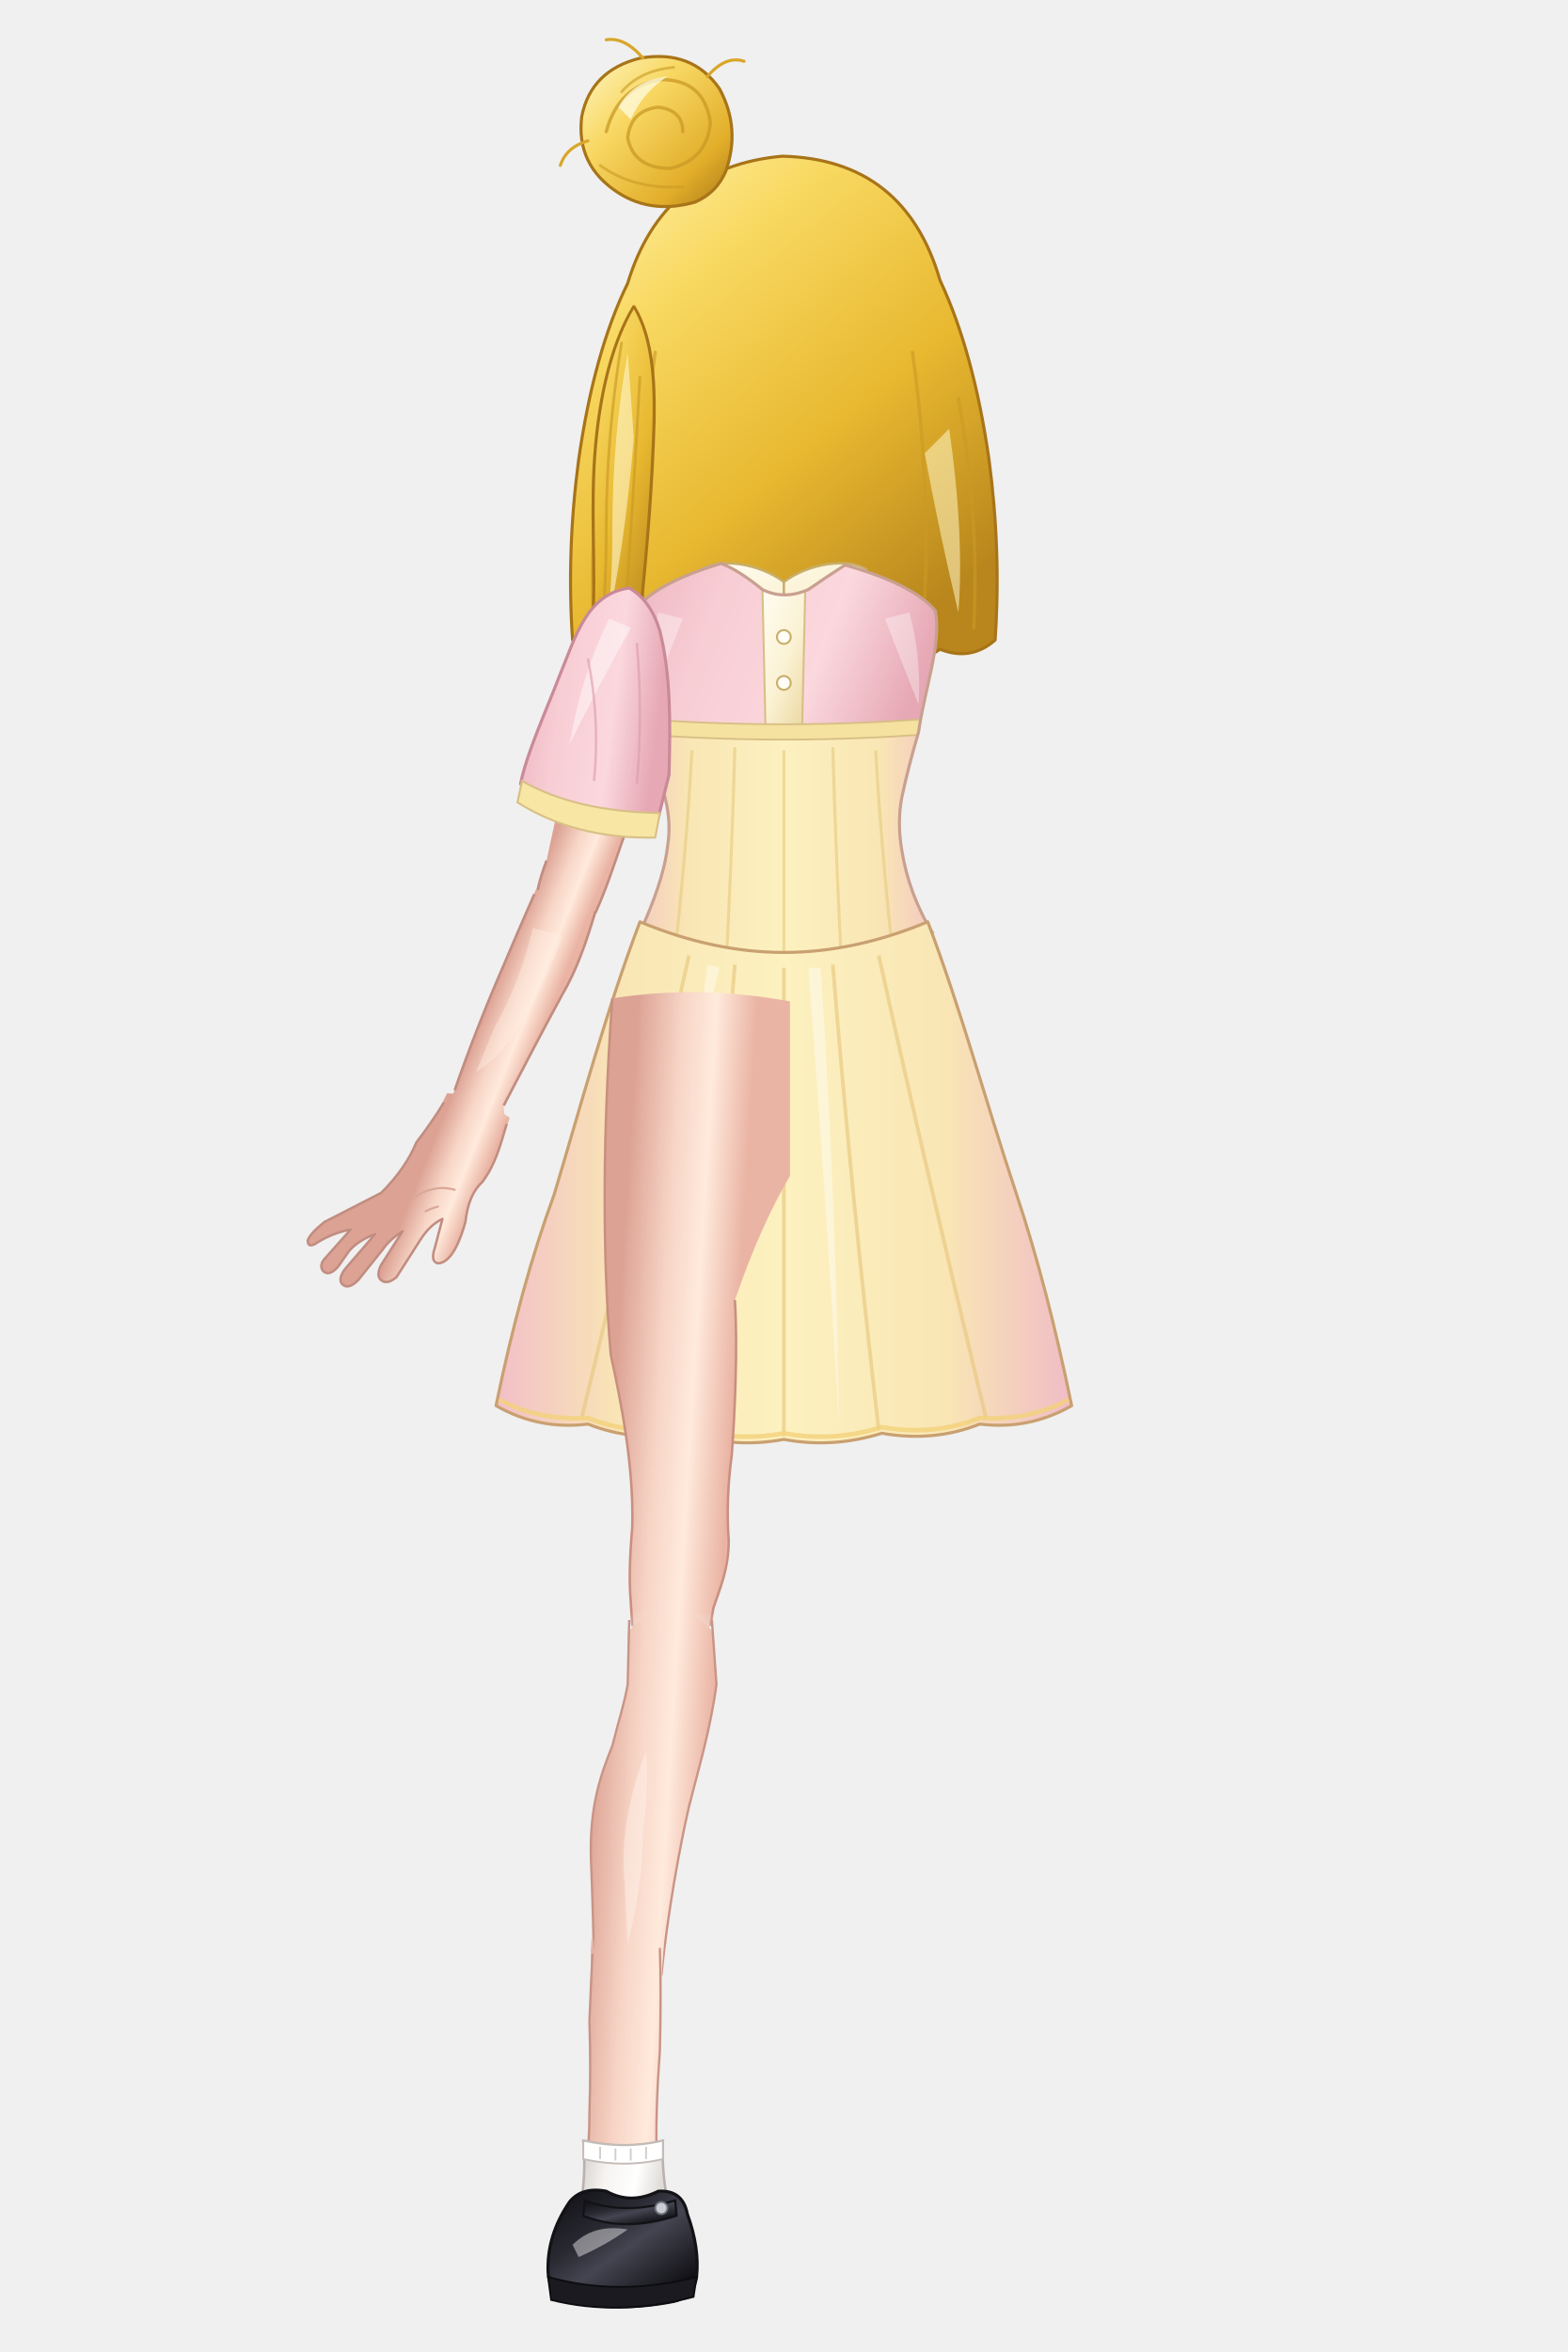
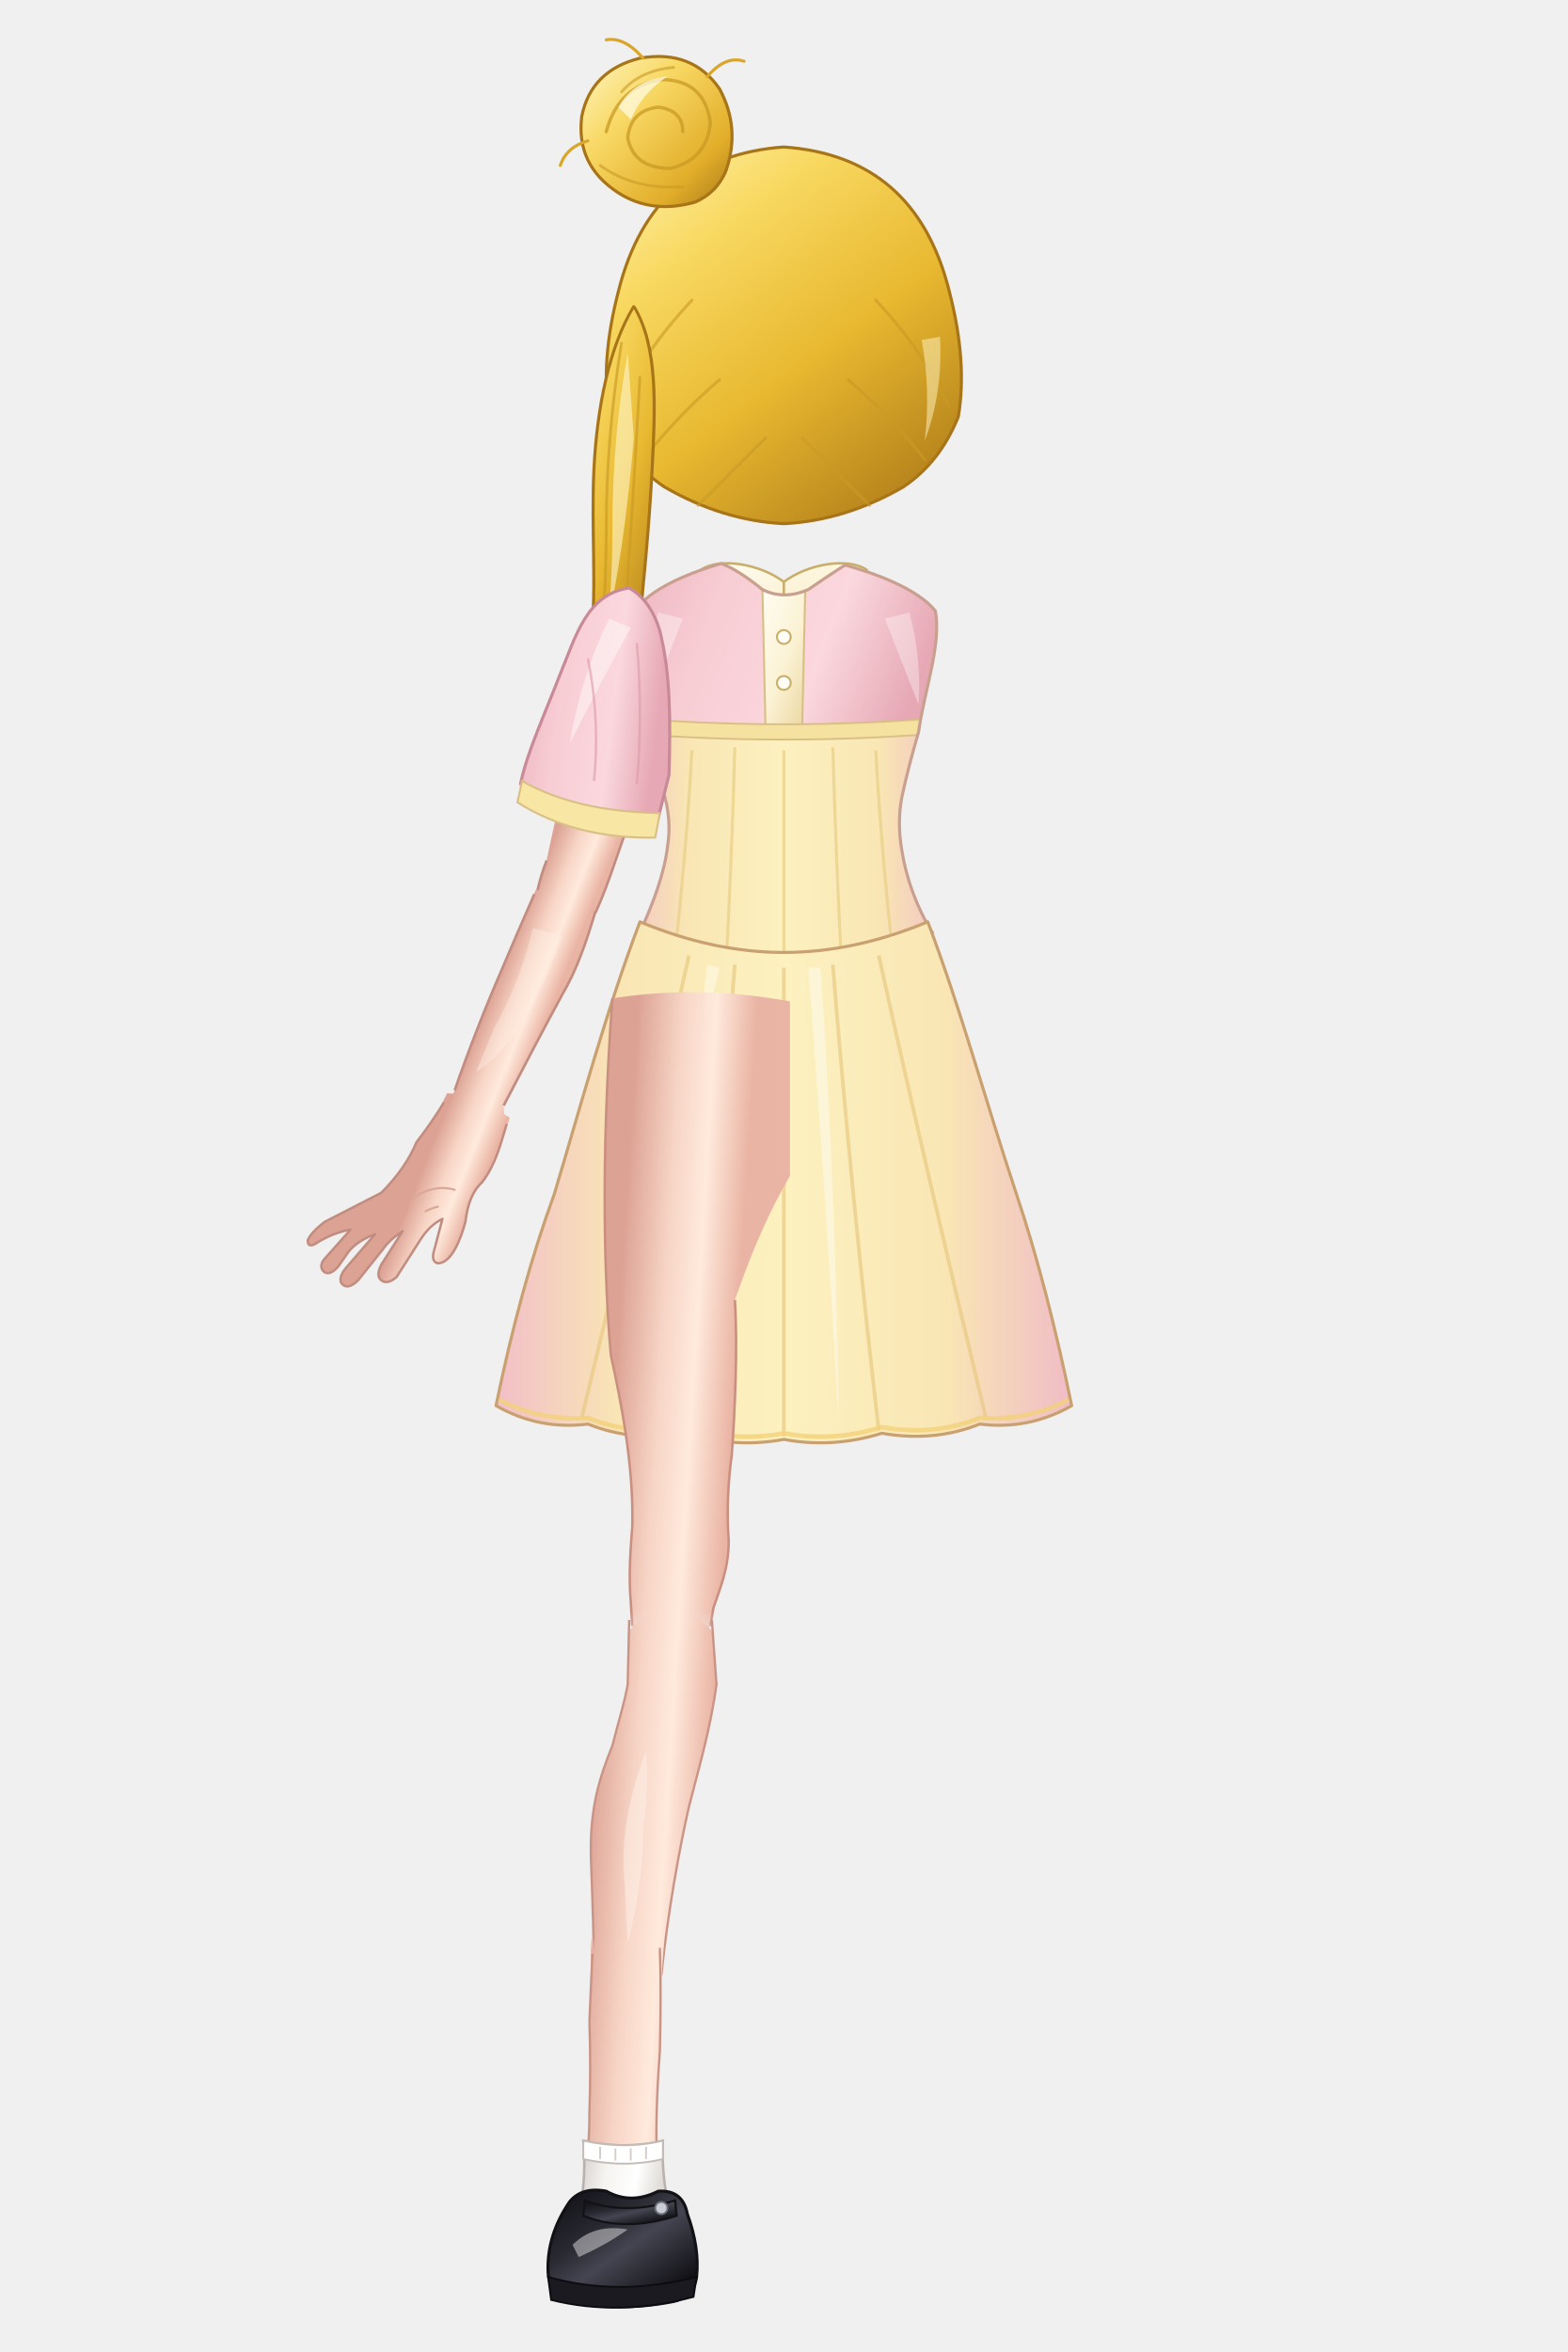
<svg xmlns="http://www.w3.org/2000/svg" viewBox="0 0 1024 1536">
  <defs>
    <linearGradient id="duo_gold" x2=".7" y2="1">
      <stop stop-color="#fff3b0" />
      <stop offset=".3" stop-color="#f8d860" />
      <stop offset=".65" stop-color="#e8b830" />
      <stop offset="1" stop-color="#b8861c" />
    </linearGradient>
    <linearGradient id="duo_gold_bun" x1="0" y1="0" x2="1" y2="1">
      <stop stop-color="#fff6c4" />
      <stop offset=".35" stop-color="#f8d864" />
      <stop offset=".75" stop-color="#e2ae2a" />
      <stop offset="1" stop-color="#a87818" />
    </linearGradient>
    <linearGradient id="duo_pink" x2="1" y2=".2">
      <stop stop-color="#eab0bc" />
      <stop offset=".35" stop-color="#f8cdd4" />
      <stop offset=".7" stop-color="#fbd8de" />
      <stop offset="1" stop-color="#e6a8b4" />
    </linearGradient>
    <linearGradient id="duo_skirt" x2="1" y2="0">
      <stop stop-color="#f2bfc8" />
      <stop offset=".22" stop-color="#f9e6b4" />
      <stop offset=".5" stop-color="#fdf1c0" />
      <stop offset=".78" stop-color="#f9e6b4" />
      <stop offset="1" stop-color="#f0bcc6" />
    </linearGradient>
    <linearGradient id="duo_cream" x2=".8" y2="1">
      <stop stop-color="#fffdf2" />
      <stop offset=".6" stop-color="#fbf2d4" />
      <stop offset="1" stop-color="#eedcaa" />
    </linearGradient>
    <linearGradient id="duo_sock" x2="1" y2=".15">
      <stop stop-color="#cfcbc8" />
      <stop offset=".35" stop-color="#f6f4f1" />
      <stop offset=".7" stop-color="#ffffff" />
      <stop offset="1" stop-color="#dedad6" />
    </linearGradient>
    <linearGradient id="duo_skin" x2="1" y2="0">
      <stop stop-color="#dca294" />
      <stop offset=".38" stop-color="#f7d5c6" />
      <stop offset=".66" stop-color="#ffeadc" />
      <stop offset="1" stop-color="#eab4a4" />
    </linearGradient>
    <linearGradient id="duo_leg" x2="1" y2="0">
      <stop stop-color="#e9b7a8" />
      <stop offset=".3" stop-color="#fbdccf" />
      <stop offset=".65" stop-color="#fde6dc" />
      <stop offset="1" stop-color="#ecbcae" />
    </linearGradient>
    <linearGradient id="duo_shoe" x2=".8" y2=".9">
      <stop stop-color="#0c0c10" />
      <stop offset=".4" stop-color="#2a2a33" />
      <stop offset=".6" stop-color="#454552" />
      <stop offset="1" stop-color="#101014" />
    </linearGradient>
    <linearGradient id="duo_arm" gradientUnits="userSpaceOnUse" x1="500" y1="199" x2="537" y2="213.7">
      <stop stop-color="#dca294" />
      <stop offset=".38" stop-color="#f7d5c6" />
      <stop offset=".66" stop-color="#ffeadc" />
      <stop offset="1" stop-color="#eab4a4" />
    </linearGradient>
    <linearGradient id="duo_legg" gradientUnits="userSpaceOnUse" x1="455.2" y1="28.3" x2="533" y2="33.1">
      <stop stop-color="#dca294" />
      <stop offset=".38" stop-color="#f7d5c6" />
      <stop offset=".66" stop-color="#ffeadc" />
      <stop offset="1" stop-color="#eab4a4" />
    </linearGradient>
    <clipPath id="duo_bclip">
      <path d="M471 368 Q482 372 498 385 Q512 392 528 385 Q541 376 552 369 C570 374 599 384 611 399 C615 421 604 450 600 478 Q593 502 589 521 Q586 537 589 555 C592 574 599 593 609 609 Q583 628 551 635 Q515 642 476 635 Q442 629 418 609 C427 589 434 570 436 553 Q439 535 433 516 C427 479 414 440 410 410 Q414 385 471 368Z" />
    </clipPath>
    <linearGradient id="duo_fade_t" gradientUnits="userSpaceOnUse" x1="0" y1="1052" x2="0" y2="1088">
      <stop stop-color="#fff" />
      <stop offset="1" stop-color="#000" />
    </linearGradient>
    <mask id="duo_mthigh" maskUnits="userSpaceOnUse" x="0" y="0" width="1024" height="1536">
      <rect x="0" y="0" width="1024" height="1536" fill="url(#duo_fade_t)" />
    </mask>
    <linearGradient id="duo_fade_b" gradientUnits="userSpaceOnUse" x1="0" y1="1262" x2="0" y2="1274">
      <stop stop-color="#000" />
      <stop offset="1" stop-color="#fff" />
    </linearGradient>
    <mask id="duo_mboot" maskUnits="userSpaceOnUse" x="0" y="0" width="1024" height="1536">
      <rect x="0" y="0" width="1024" height="1536" fill="url(#duo_fade_b)" />
    </mask>
  </defs>
  <g id="cap">
-     <path d="M410 185 Q433 109 511 102 Q591 104 614 183 Q636 230 646 300 Q654 360 650 418 Q634 432 614 424 Q594 438 570 426 L454 426 Q430 438 410 424 Q390 432 374 418 Q370 360 378 300 Q388 230 410 185Z" fill="url(#duo_gold)" stroke="#a87418" stroke-width="2" stroke-linejoin="round" />
-     <path d="M398 260 Q384 340 388 410 M428 230 Q414 330 422 420 M626 260 Q640 340 636 410 M596 230 Q610 330 602 420" fill="none" stroke="#c99a24" stroke-width="2.2" opacity=".6" stroke-linecap="round" />
-     <path d="M404 280 Q394 350 398 400 Q410 350 420 296Z M620 280 Q630 350 626 400 Q614 350 604 296Z" fill="#fff6c6" opacity=".55" />
+     <path d="M404 190 Q426 102 512 96 Q598 102 620 190 Q632 236 626 272 Q614 302 590 318 Q552 340 512 342 Q472 340 434 318 Q410 302 398 272 Q392 236 404 190Z" fill="url(#duo_gold)" stroke="#a87418" stroke-width="2" stroke-linejoin="round" />
+     <path d="M404 266 Q420 230 452 196 M620 266 Q604 230 572 196 M420 300 Q444 270 470 248 M604 300 Q580 270 554 248 M456 330 Q480 306 500 286 M568 330 Q544 306 524 286" fill="none" stroke="#c99a24" stroke-width="2" opacity=".6" stroke-linecap="round" />
+     <path d="M410 220 Q408 256 420 288 Q416 254 422 222Z M614 220 Q616 256 604 288 Q608 254 602 222Z" fill="#fff6c6" opacity=".5" />
  </g>
  <g id="side_lock_long">
    <g transform="translate(6 200) scale(1 .66) translate(0 -200)">
      <path d="M408 200 C392 240 384 300 382 360 C380 420 384 480 380 530 C378 552 372 566 362 578 Q382 576 392 562 Q396 578 404 586 Q408 562 410 540 C414 480 418 420 420 360 C422 300 424 240 408 200Z" fill="url(#duo_gold)" stroke="#a87418" stroke-width="2" stroke-linejoin="round" />
      <path d="M400 236 Q390 330 390 420 Q390 500 384 556 M412 270 Q408 380 404 470 Q402 530 402 574" fill="none" stroke="#c99a24" stroke-width="1.8" opacity=".65" stroke-linecap="round" />
      <path d="M404 246 Q394 330 394 420 Q394 480 390 520 Q402 440 408 330Z" fill="#fff7cc" opacity=".6" />
    </g>
  </g>
  <g id="bun">
    <path d="M454 132 Q426 140 404 126 Q376 108 380 76 Q386 46 418 38 Q452 32 470 58 Q484 84 474 112 Q468 126 454 132Z" fill="url(#duo_gold_bun)" stroke="#a87418" stroke-width="2" stroke-linejoin="round" />
    <path d="M396 86 Q404 56 432 52 Q460 52 464 80 Q462 104 438 110 Q414 110 410 90 Q412 72 430 70 Q446 72 446 86" fill="none" stroke="#c99a24" stroke-width="2.2" opacity=".75" stroke-linecap="round" />
    <path d="M392 108 Q414 124 446 122 M406 60 Q418 46 440 44" fill="none" stroke="#c99a24" stroke-width="1.8" opacity=".6" stroke-linecap="round" />
    <path d="M404 70 Q414 52 436 50 Q420 60 412 78Z" fill="#fffbe0" opacity=".75" />
    <path d="M420 38 Q408 24 396 26 M462 50 Q474 36 486 40 M384 92 Q370 96 366 108" fill="none" stroke="#d9a62a" stroke-width="2" stroke-linecap="round" />
  </g>
  <g id="collar">
    <path d="M512 380 C496 368 470 364 458 372 C452 388 462 408 486 412 C502 414 510 402 512 390Z M512 380 C528 368 554 364 566 372 C572 388 562 408 538 412 C522 414 514 402 512 390Z" fill="url(#duo_cream)" stroke="#c9ae6a" stroke-width="1.6" stroke-linejoin="round" />
    <path d="M462 380 Q466 402 488 406 Q504 406 509 394 M562 380 Q558 402 536 406 Q520 406 515 394" fill="none" stroke="#f0d070" stroke-width="2.2" opacity=".9" />
  </g>
  <g id="bodice">
    <g clip-path="url(#duo_bclip)">
      <rect x="400" y="360" width="224" height="290" fill="url(#duo_skirt)" />
      <path d="M400 360 H624 V470 Q512 480 400 470Z" fill="url(#duo_pink)" />
      <path d="M498 384 L526 384 L524 474 L500 474Z" fill="url(#duo_cream)" stroke="#d8bf86" stroke-width="1.3" />
      <path d="M400 468 Q512 478 624 468 L624 478 Q512 488 400 478Z" fill="#f6e2a0" stroke="#d8bf86" stroke-width="1.2" />
      <path d="M452 490 Q448 560 440 630 M480 488 Q478 560 474 636 M512 490 L512 640 M544 488 Q546 560 550 636 M572 490 Q576 560 584 630" fill="none" stroke="#e8cf86" stroke-width="2" opacity=".7" />
      <path d="M430 400 Q422 430 424 460 Q436 430 446 404Z M594 400 Q602 430 600 460 Q588 430 578 404Z" fill="#ffffff" opacity=".35" />
    </g>
    <path d="M471 368 Q482 372 498 385 Q512 392 528 385 Q541 376 552 369 C570 374 599 384 611 399 C615 421 604 450 600 478 Q593 502 589 521 Q586 537 589 555 C592 574 599 593 609 609 Q583 628 551 635 Q515 642 476 635 Q442 629 418 609 C427 589 434 570 436 553 Q439 535 433 516 C427 479 414 440 410 410 Q414 385 471 368Z" fill="none" stroke="#c9a090" stroke-width="2" />
    <circle cx="512" cy="416" r="4.5" fill="#fffdf6" stroke="#c9ae6a" stroke-width="1.3" />
    <circle cx="512" cy="446" r="4.5" fill="#fffdf6" stroke="#c9ae6a" stroke-width="1.3" />
  </g>
  <g id="upper">
    <path d="M365 525 Q387 528 412 535 C404 554 399 574 389 596 Q378 620 352 612 L347 604 Q349 583 357 562Z" fill="url(#duo_arm)" />
    <path d="M412 535 C404 554 399 574 389 596 M357 562 Q349 583 349 600" fill="none" stroke="#c18d80" stroke-width="1.7" />
    <path d="M411 384 C383 388 376 416 366 440 C356 466 344 492 340 512 Q372 532 430 534 L437 506 C438 470 438 440 431 412 Q425 392 411 384Z" fill="url(#duo_pink)" stroke="#c98a98" stroke-width="2" stroke-linejoin="round" />
    <path d="M398 404 Q380 440 372 486 Q392 446 412 410Z" fill="#ffffff" opacity=".45" />
    <path d="M384 430 Q392 470 388 510 M416 420 Q420 466 416 512" fill="none" stroke="#dc9aa8" stroke-width="1.6" opacity=".6" />
    <path d="M341 510 Q376 530 431 531 L428 547 Q376 548 338 524Z" fill="#f8e6a4" stroke="#d8bf86" stroke-width="1.3" />
  </g>
  <g id="dress_skirt">
    <path d="M418 602 Q466 622 512 622 Q558 622 606 602 C628 660 644 720 664 780 Q684 840 700 918 Q672 934 640 930 Q610 942 576 936 Q544 946 512 940 Q480 946 448 936 Q414 942 384 930 Q352 934 324 918 Q340 840 362 780 C380 720 396 660 418 602Z" fill="url(#duo_skirt)" stroke="#c9a070" stroke-width="2" stroke-linejoin="round" />
    <path d="M450 624 Q420 760 380 926 M480 630 Q468 780 450 934 M512 632 L512 938 M544 630 Q556 780 574 934 M574 624 Q604 760 644 926" fill="none" stroke="#e6c47a" stroke-width="2.4" opacity=".6" />
    <path d="M462 630 Q446 760 420 920 Q434 780 470 632Z M528 632 Q538 760 548 930 Q546 780 536 632Z" fill="#ffffff" opacity=".4" />
    <path d="M326 914 Q352 928 384 926 Q414 938 448 932 Q480 942 512 936 Q544 942 576 932 Q610 938 640 926 Q672 928 698 914" fill="none" stroke="#f3d27a" stroke-width="3" opacity=".8" />
  </g>
  <g id="thigh">
    <g mask="url(#duo_mthigh)">
      <path d="M400 652 Q457 643 516 654 L516 768 Q497 800 480 849 C482 879 480 923 478 950 Q474 980 476 1006 C476 1025 466 1049 460 1075 Q438 1088 414 1068 C410 1041 412 1021 413 997 C414 958 406 917 399 885 C395 840 392 760 400 652Z" fill="url(#duo_legg)" />
      <path d="M480 849 C482 879 480 923 478 950 Q474 980 476 1006 C476 1025 470 1038 466 1050 L464 1062 M399 885 C395 840 392 760 400 652 M399 885 C406 917 414 958 413 997 C411 1021 411 1034 412 1046 L413 1062" fill="none" stroke="#c98f80" stroke-width="1.6" />
    </g>
  </g>
  <g id="calf">
    <path d="M410 1066 Q438 1034 466 1066 L468 1100 C464 1130 456 1156 450 1180 C444 1206 436 1250 432 1296 L388 1296 C388 1270 387 1240 386 1214 C385 1180 392 1160 400 1140 C404 1124 408 1112 410 1100 Z" fill="url(#duo_legg)" />
    <path d="M465 1058 L468 1100 C464 1130 456 1156 450 1180 C444 1206 436 1250 432 1290 M388 1290 C388 1270 387 1240 386 1214 C385 1180 392 1160 400 1140 C404 1124 408 1112 410 1100 L411 1058" fill="none" stroke="#c99486" stroke-width="1.5" />
    <path d="M422 1144 Q404 1190 408 1230 L410 1270 Q420 1230 420 1196 Q424 1166 422 1144Z" fill="#fff4ee" opacity=".45" />
  </g>
  <g id="boot">
    <g mask="url(#duo_mboot)">
      <path d="M386 1266 L434 1266 Q431 1300 431 1340 Q428 1380 429 1410 L431 1420 L382 1420 Q385 1400 385 1380 Q386 1350 385 1320 Q386 1290 386 1266Z" fill="url(#duo_legg)" />
      <path d="M431 1272 Q432 1300 431 1340 Q428 1380 429 1410 M385 1320 Q386 1350 385 1380 Q385 1400 383 1410 M385 1320 Q386 1296 387 1276" fill="none" stroke="#c99486" stroke-width="1.5" />
    </g>
    <path d="M381 1398 Q408 1404 433 1398 Q432 1420 437 1442 L379 1442 Q383 1420 381 1398Z" fill="url(#duo_sock)" stroke="#b9b1ad" stroke-width="1.6" />
    <path d="M381 1398 Q408 1404 433 1398 L433 1410 Q408 1416 381 1410Z" fill="#ffffff" stroke="#c4bcb8" stroke-width="1.2" />
    <path d="M392 1402 V1410 M402 1403 V1411 M412 1403 V1411 M422 1402 V1410" stroke="#d4ceca" stroke-width="1.2" />
    <path d="M372 1438 Q380 1428 396 1431 Q412 1440 430 1431 Q446 1430 449 1446 Q457 1468 455 1487 Q453 1500 440 1503 Q404 1510 372 1503 Q359 1498 358 1484 Q357 1460 372 1438Z" fill="url(#duo_shoe)" stroke="#121216" stroke-width="2" stroke-linejoin="round" />
    <path d="M382 1437 Q408 1447 441 1437 L442 1447 Q408 1458 381 1447Z" fill="url(#duo_shoe)" stroke="#121216" stroke-width="1.4" />
    <circle cx="432" cy="1442" r="4" fill="#c9ccd4" stroke="#6a6e78" stroke-width="1.2" />
    <path d="M374 1466 Q388 1452 410 1456 Q396 1466 378 1474Z" fill="#ffffff" opacity=".42" />
    <path d="M358 1487 Q404 1500 455 1487 L453 1500 Q404 1513 360 1502Z" fill="#1a1a20" stroke="#0c0c10" stroke-width="1.2" />
  </g>
  <g id="forearm">
    <path d="M350 581 Q365 585 389 595 C383 615 377 633 367 650 C354 674 342 697 329 722 L330 740 L290 728 L297 712 C306 686 317 658 327 635 Q338 609 350 581Z" fill="url(#duo_arm)" />
    <path d="M389 595 C383 615 377 633 367 650 C354 674 342 697 329 722 M297 712 C306 686 317 658 327 635 Q338 609 349 584" fill="none" stroke="#c18d80" stroke-width="1.7" />
    <path d="M348 606 Q340 641 323 671 L311 700 Q331 688 348 655 Q363 626 367 611Z" fill="#fff0e4" opacity=".4" />
  </g>
  <g id="glove">
    <path d="M292 714 Q310 714 333 730 C327 747 324 760 315 772 Q306 780 304 798 C301 809 295 825 286 825 Q281 824 284 815 L289 796 C283 799 279 803 275 809 L259 834 Q252 840 248 835 Q246 832 249 826 L263 804 Q254 810 250 816 L234 836 Q227 843 223 838 Q221 834 226 828 L245 806 Q234 810 228 817 L221 827 Q215 834 211 830 Q208 826 213 821 L229 803 Q218 805 208 811 Q201 816 201 810 Q203 805 212 798 L249 779 Q265 763 272 746 Q284 731 292 714Z" fill="url(#duo_arm)" />
    <path d="M331 734 C327 747 324 760 315 772 Q306 780 304 798 C301 809 295 825 286 825 Q281 824 284 815 L289 796 C283 799 279 803 275 809 L259 834 Q252 840 248 835 Q246 832 249 826 L263 804 Q254 810 250 816 L234 836 Q227 843 223 838 Q221 834 226 828 L245 806 Q234 810 228 817 L221 827 Q215 834 211 830 Q208 826 213 821 L229 803 Q218 805 208 811 Q201 816 201 810 Q203 805 212 798 L249 779 Q265 763 272 746 Q282 733 290 720" fill="none" stroke="#c18d80" stroke-width="1.6" stroke-linejoin="round" />
    <path d="M269 783 Q283 773 297 777 M278 791 Q282 789 286 788" fill="none" stroke="#d9a898" stroke-width="1.4" stroke-linecap="round" />
  </g>
</svg>
